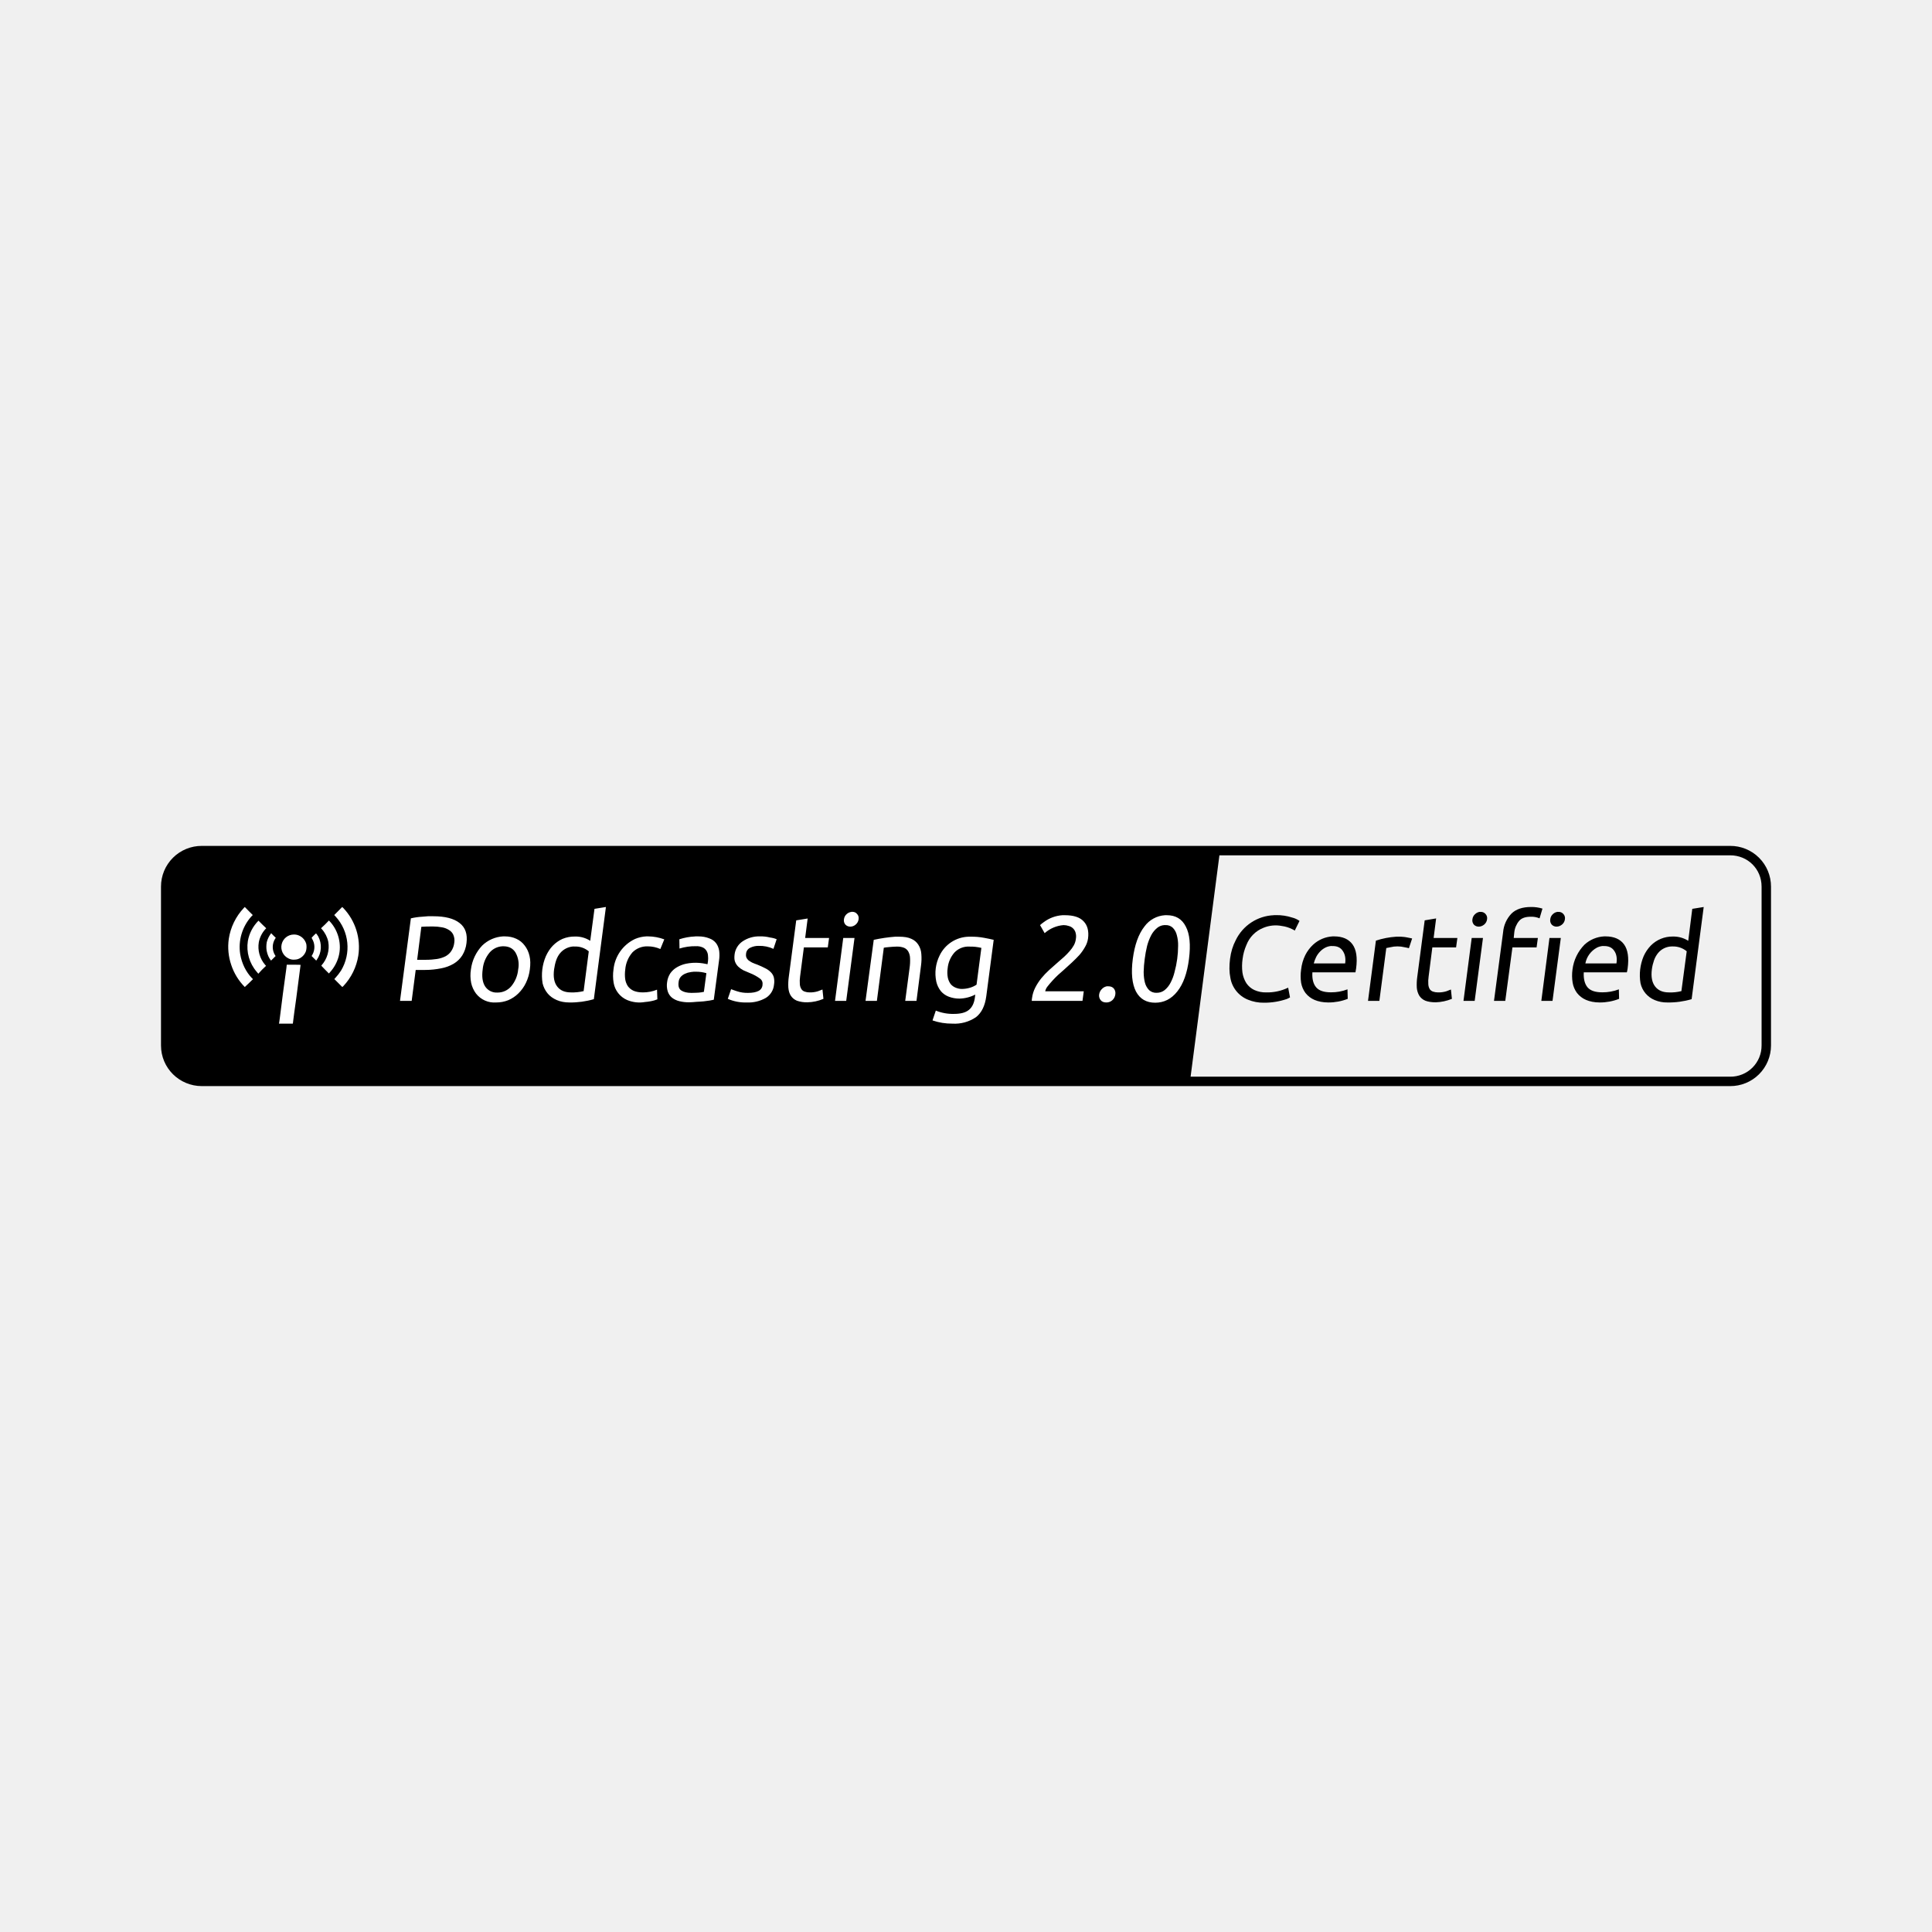
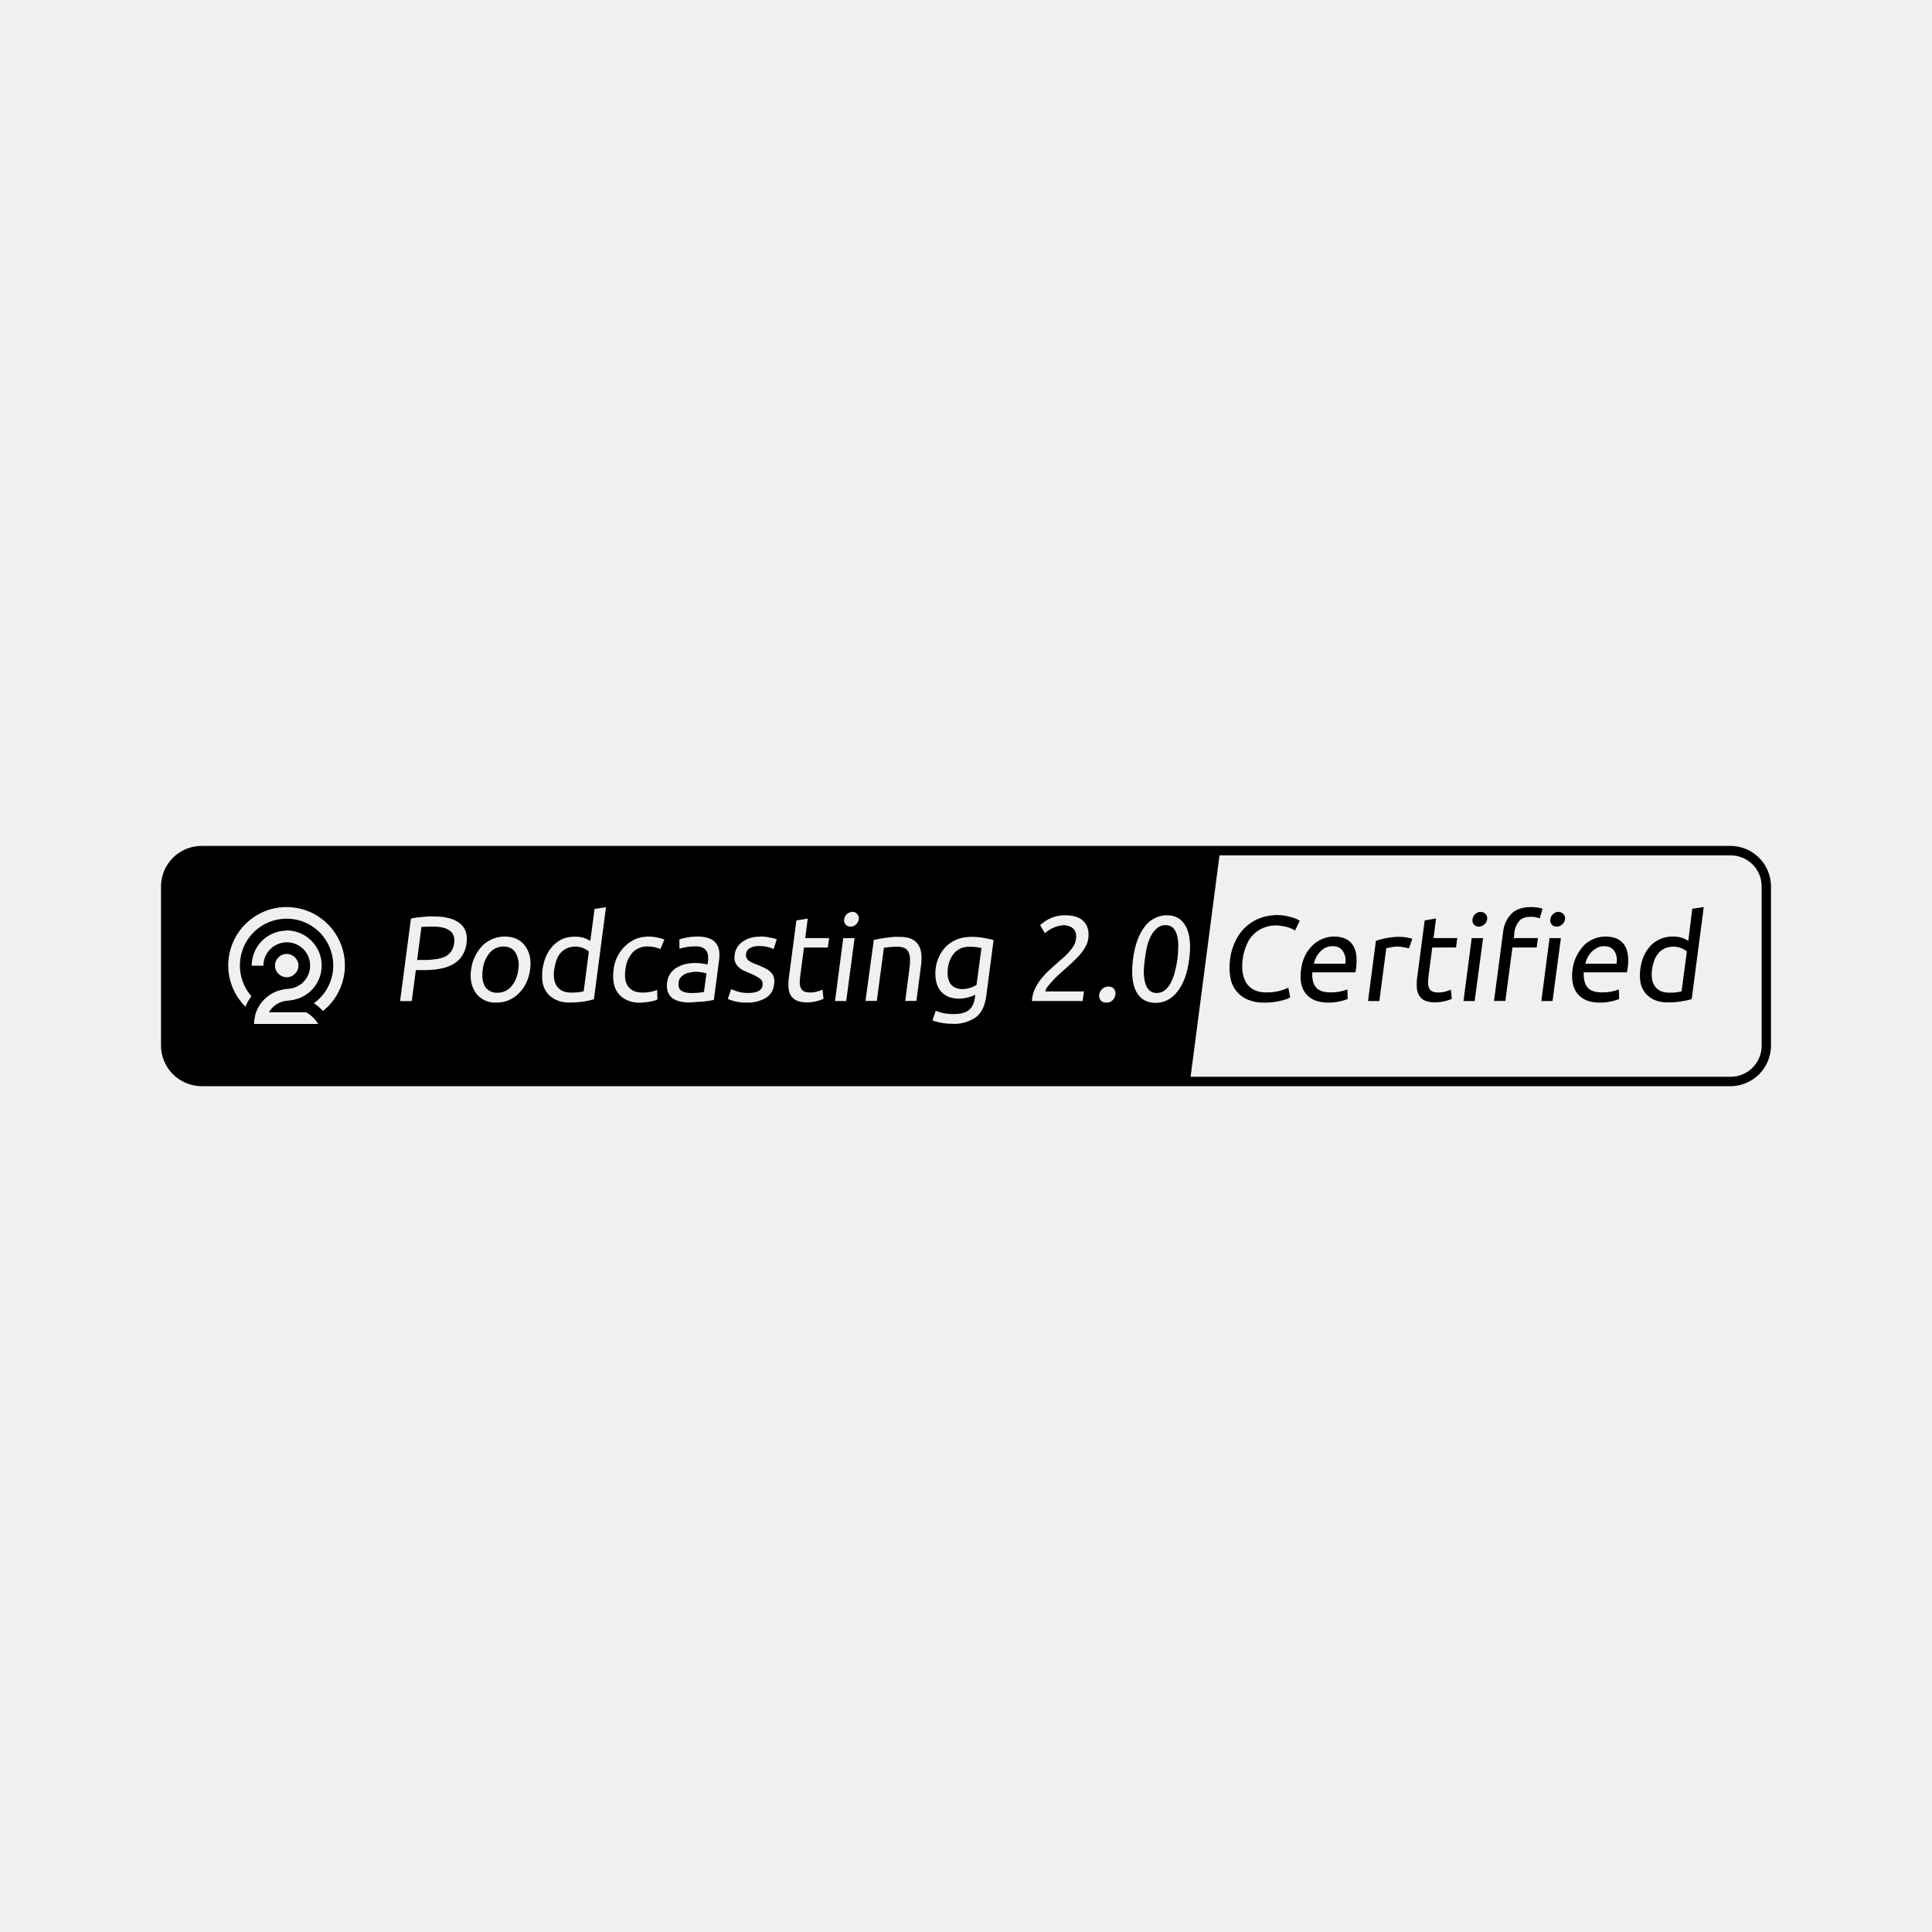
- <svg xmlns="http://www.w3.org/2000/svg" viewBox="0 0 24 24">
-   <path d="M2.508 10.508a.505.505 0 0 0-.508.506v1.973c0 .28.227.505.508.505h18.984a.505.505 0 0 0 .508-.505v-1.973a.505.505 0 0 0-.508-.506zm12.64.117h6.345c.218 0 .39.17.39.389v1.973a.386.386 0 0 1-.39.388H14.79z" />
-   <path d="m3.041 11.267.049.05.05.05-.017.017a.57.57 0 0 0-.139.47c.02.116.072.22.145.296l.014.013-.051.05-.051.048a.701.701 0 0 1-.168-.273.7.7 0 0 1-.031-.325.716.716 0 0 1 .187-.384zm1.21 0 .015.014a.704.704 0 0 1 .185.59.715.715 0 0 1-.187.38l-.012.01-.099-.099.013-.014a.675.675 0 0 0 .07-.09.565.565 0 0 0-.068-.674l-.016-.017zm3.276 0-.15 1.145a1.03 1.03 0 0 1-.303.041c-.06 0-.112-.01-.158-.03s-.084-.047-.113-.082a.309.309 0 0 1-.063-.127.61.61 0 0 1 .041-.336c.023-.05.051-.094.086-.13s.076-.065.121-.085a.387.387 0 0 1 .155-.029.33.33 0 0 1 .189.053l.053-.397zm3.051.06h.01c.025 0 .044.009.058.026.016.016.024.038.02.066s-.017.05-.037.067a.102.102 0 0 1-.066.025.082.082 0 0 1-.061-.025.08.08 0 0 1-.018-.067.101.101 0 0 1 .036-.066.104.104 0 0 1 .058-.025zm2.621.042h.028c.109 0 .187.025.234.076.048.05.067.12.055.213a.287.287 0 0 1-.037.105.607.607 0 0 1-.07.1c-.03.032-.06.063-.095.095l-.101.092-.068.06a1.317 1.317 0 0 0-.133.145.14.14 0 0 0-.028.059h.479l-.016.119h-.63l.001-.018.002-.015a.403.403 0 0 1 .04-.131.671.671 0 0 1 .076-.117.985.985 0 0 1 .097-.102l.106-.094.08-.07a.863.863 0 0 0 .068-.07.396.396 0 0 0 .053-.074.215.215 0 0 0 .025-.08.169.169 0 0 0-.004-.077.118.118 0 0 0-.084-.082.201.201 0 0 0-.066-.011.4.4 0 0 0-.234.1l-.057-.1a.393.393 0 0 1 .045-.036.434.434 0 0 1 .234-.087zm1.274 0h.021c.11 0 .188.046.236.14.05.094.062.228.04.403s-.07.31-.145.404c-.074.094-.166.14-.275.14s-.189-.046-.239-.14c-.048-.094-.062-.23-.039-.404s.071-.309.145-.403a.342.342 0 0 1 .256-.14zm-9.157.013h.067c.146 0 .255.028.326.084.072.055.1.138.086.248a.37.37 0 0 1-.053.155.322.322 0 0 1-.107.103.483.483 0 0 1-.155.057c-.06.012-.126.02-.199.02h-.117l-.05.384h-.145l.135-1.025a.81.81 0 0 1 .138-.02zm4.717.028-.031.242h.297l-.016.117h-.297l-.047.361a.435.435 0 0 0-.003.098c.002.025.01.045.02.06s.023.024.04.03a.18.18 0 0 0 .06.01.33.33 0 0 0 .104-.014l.057-.022.012.116a.529.529 0 0 1-.2.043.369.369 0 0 1-.13-.02c-.033-.014-.057-.035-.075-.062s-.027-.06-.031-.1a.687.687 0 0 1 .006-.137l.092-.699zm-5.947.025.02.021c.1.114.14.278.101.424a.473.473 0 0 1-.11.2l-.011.013-.049-.049c-.047-.049-.048-.048-.043-.052a.35.35 0 0 0 .084-.293.344.344 0 0 0-.08-.157l-.01-.011.05-.047zm-.875.002.051.051.045.043-.014.015a.336.336 0 0 0-.078.159.343.343 0 0 0 .078.28l.012.013-.05.048-.046.05-.02-.024a.473.473 0 0 1-.11-.383.477.477 0 0 1 .132-.252zm11.252.055a.153.153 0 0 0-.086.033.293.293 0 0 0-.076.092.64.64 0 0 0-.051.132 1.459 1.459 0 0 0-.03.163 1.409 1.409 0 0 0-.013.162c0 .05.006.096.016.134s.03.07.052.092a.128.128 0 0 0 .092.033c.038 0 .07-.01.1-.033a.285.285 0 0 0 .074-.092.56.56 0 0 0 .05-.134 1.253 1.253 0 0 0 .044-.325.452.452 0 0 0-.016-.132.194.194 0 0 0-.05-.092.123.123 0 0 0-.092-.033zm-9.084.017c-.062 0-.111.001-.145.004l-.052.41h.109c.05 0 .096-.004.137-.01a.363.363 0 0 0 .105-.033.2.2 0 0 0 .072-.064.234.234 0 0 0 .038-.104.175.175 0 0 0-.012-.1.13.13 0 0 0-.055-.06.228.228 0 0 0-.088-.033.628.628 0 0 0-.11-.01zm-2.01.084.027.028.03.029-.006.008a.194.194 0 0 0-.002.21l.006.008-.057.057a.27.27 0 0 1-.033-.053.326.326 0 0 1-.022-.072.328.328 0 0 1 .002-.105.304.304 0 0 1 .05-.104zm.557.002c.002 0 .019.023.027.037a.278.278 0 0 1-.017.29c-.005.005-.007.011-.008.011l-.057-.057.01-.017a.196.196 0 0 0-.004-.197.034.034 0 0 1-.006-.012c0-.003.052-.055.055-.055zm-.274.014a.16.16 0 0 1 .037.004.16.16 0 0 1 .116.115.2.2 0 0 1-.004.086.161.161 0 0 1-.102.101.151.151 0 0 1-.043.006.13.13 0 0 1-.072-.015.156.156 0 0 1 .068-.297zm2.598.023h.02c.053 0 .102.01.144.03a.263.263 0 0 1 .104.084c.028.036.049.08.06.13.012.05.012.105.004.166a.536.536 0 0 1-.049.168.46.46 0 0 1-.094.131.402.402 0 0 1-.126.084.399.399 0 0 1-.15.028.288.288 0 0 1-.25-.111.342.342 0 0 1-.06-.132.475.475 0 0 1-.003-.168.528.528 0 0 1 .14-.296.406.406 0 0 1 .26-.114zm1.78 0h.02a.597.597 0 0 1 .202.037l-.049.12a.384.384 0 0 0-.156-.033.254.254 0 0 0-.19.074.37.37 0 0 0-.09.214.452.452 0 0 0-.001.116.22.22 0 0 0 .033.09.179.179 0 0 0 .072.058c.03.013.07.02.115.02a.46.46 0 0 0 .176-.034l.004.12-.037.013c-.016.004-.033.009-.053.012a.582.582 0 0 1-.062.008.397.397 0 0 1-.225-.025.285.285 0 0 1-.166-.212.528.528 0 0 1-.002-.166.471.471 0 0 1 .268-.38.411.411 0 0 1 .14-.032zm.605 0h.037c.055 0 .1.009.137.024a.18.18 0 0 1 .086.06c.02.026.033.059.039.096a.434.434 0 0 1-.002.12l-.065.487-.05.01-.075.01c-.027.003-.057.004-.09.006a.991.991 0 0 1-.093.006.483.483 0 0 1-.12-.014.248.248 0 0 1-.091-.043.168.168 0 0 1-.053-.078.255.255 0 0 1-.008-.115.255.255 0 0 1 .041-.112.26.26 0 0 1 .082-.074.382.382 0 0 1 .111-.043.59.59 0 0 1 .17-.01.634.634 0 0 1 .078.012l.02.004.006-.039a.304.304 0 0 0 0-.068.124.124 0 0 0-.018-.059.108.108 0 0 0-.048-.043.187.187 0 0 0-.086-.015.652.652 0 0 0-.202.029l-.002-.115a.72.72 0 0 1 .195-.035zm.806 0a.462.462 0 0 1 .125.014.413.413 0 0 1 .05.01l.032.011-.04.12a.407.407 0 0 0-.182-.037.227.227 0 0 0-.106.023.089.089 0 0 0-.052.072.101.101 0 0 0 .002.045.108.108 0 0 0 .025.037.32.32 0 0 0 .047.03c.019.009.041.017.068.027.035.014.067.029.094.043a.24.24 0 0 1 .068.047.141.141 0 0 1 .04.064.225.225 0 0 1 .003.094.216.216 0 0 1-.101.164.436.436 0 0 1-.237.057.543.543 0 0 1-.236-.045l.041-.12c.015.007.04.014.074.026a.41.41 0 0 0 .137.02c.057 0 .1-.009.129-.024a.089.089 0 0 0 .05-.072c.005-.034-.004-.06-.029-.08a.544.544 0 0 0-.125-.069l-.082-.035c-.025-.013-.046-.028-.064-.045s-.032-.038-.041-.062-.01-.053-.006-.088a.23.23 0 0 1 .098-.164.366.366 0 0 1 .218-.063zm1.678.004h.05c.063 0 .113.008.151.026a.19.19 0 0 1 .088.074.24.24 0 0 1 .037.113.654.654 0 0 1-.004.147l-.056.437h-.14l.054-.408a.62.62 0 0 0 .006-.123.176.176 0 0 0-.022-.082.107.107 0 0 0-.054-.047.242.242 0 0 0-.092-.014l-.045.002-.049.004a.433.433 0 0 0-.04.004l-.024.004-.086.66h-.141l.102-.758a1.931 1.931 0 0 1 .265-.039zm.914 0h.024a.83.83 0 0 1 .168.014c.048.009.087.017.119.025l-.092.7c-.016.12-.058.205-.127.26a.472.472 0 0 1-.295.081.739.739 0 0 1-.246-.04l.041-.122a.56.56 0 0 0 .225.041c.083 0 .145-.016.185-.049.042-.033.067-.086.076-.158l.004-.033a.45.45 0 0 1-.197.05.37.37 0 0 1-.13-.023.24.24 0 0 1-.099-.068.296.296 0 0 1-.058-.12.497.497 0 0 1 .041-.324.412.412 0 0 1 .361-.234zm-1.558.016h.14l-.103.781h-.139zm-4.233.103a.224.224 0 0 0-.16.078.379.379 0 0 0-.086.21c-.012.088-.003.158.03.21a.17.17 0 0 0 .152.077.222.222 0 0 0 .172-.077.382.382 0 0 0 .087-.21.306.306 0 0 0-.033-.21c-.032-.052-.082-.078-.15-.078zm.887.002a.233.233 0 0 0-.17.082c-.021.025-.038.055-.05.09s-.02.073-.026.113c-.012.092 0 .163.039.213.038.05.095.073.17.073a.591.591 0 0 0 .158-.016l.064-.494a.252.252 0 0 0-.17-.06H7.13zm4.885.002a.238.238 0 0 0-.157.073.345.345 0 0 0-.085.197.343.343 0 0 0 .002.115.21.21 0 0 0 .035.08.158.158 0 0 0 .062.045c.025.01.05.016.076.016a.359.359 0 0 0 .106-.016.306.306 0 0 0 .078-.037l.06-.457a.567.567 0 0 0-.15-.016zm-8.452.225h.086c.048 0 .086.001.086.002l-.01.076-.044.34-.024.172-.013.101-.004.033-.002.008h-.172l.002-.006.008-.056.04-.315.042-.308zm5.051.088c-.011 0-.023.002-.035.004a.231.231 0 0 0-.068.02.154.154 0 0 0-.053.038.112.112 0 0 0-.027.065c-.007.05.003.085.033.105s.072.03.127.03c.033 0 .063-.002.088-.003a.458.458 0 0 0 .066-.01l.031-.232a.448.448 0 0 0-.129-.018h-.033zm5.145.18h.01c.03 0 .055.01.07.03s.021.044.017.07a.115.115 0 0 1-.035.071.108.108 0 0 1-.078.03c-.03 0-.055-.01-.07-.03a.09.09 0 0 1-.018-.07.117.117 0 0 1 .037-.07.107.107 0 0 1 .067-.032z" fill="#fff" />
-   <path d="M19.018 11.267c-.105 0-.186.027-.242.082a.38.38 0 0 0-.104.232l-.113.852h.14l.089-.664h.3l.016-.117h-.3l.007-.069a.264.264 0 0 1 .059-.142c.03-.036.079-.053.144-.053a.257.257 0 0 1 .111.02l.036-.121a.457.457 0 0 0-.143-.02zm2.147 0-.143.023-.05.397a.341.341 0 0 0-.191-.053.377.377 0 0 0-.275.113.46.46 0 0 0-.088.131.609.609 0 0 0-.039.336.295.295 0 0 0 .176.209.39.39 0 0 0 .158.03 1.004 1.004 0 0 0 .301-.041l.15-1.145zm-2.78.06a.104.104 0 0 0-.058.026.1.1 0 0 0-.036.066.08.08 0 0 0 .018.067.082.082 0 0 0 .06.025c.026 0 .048-.01.067-.025a.1.1 0 0 0 .037-.067.076.076 0 0 0-.02-.066.073.073 0 0 0-.058-.025h-.01zm.967 0a.104.104 0 0 0-.059.026.1.1 0 0 0-.035.066.08.08 0 0 0 .018.067.082.082 0 0 0 .06.025c.025 0 .048-.01.067-.025a.1.1 0 0 0 .037-.067.076.076 0 0 0-.02-.066.073.073 0 0 0-.058-.025h-.01zm-3.527.042a.55.55 0 0 0-.475.312c-.035.067-.059.143-.07.23s-.01.167.004.235a.356.356 0 0 0 .22.273.498.498 0 0 0 .196.037.86.86 0 0 0 .285-.046.304.304 0 0 0 .04-.02l-.023-.121a.595.595 0 0 1-.273.059.336.336 0 0 1-.148-.03.248.248 0 0 1-.098-.084.341.341 0 0 1-.049-.133.628.628 0 0 1 .002-.17.616.616 0 0 1 .047-.171.373.373 0 0 1 .213-.215.399.399 0 0 1 .228-.022.397.397 0 0 1 .123.037.209.209 0 0 1 .037.02l.059-.12a.266.266 0 0 0-.092-.042.615.615 0 0 0-.2-.03h-.026zm2.015.04-.142.024-.092.7a.686.686 0 0 0-.006.136.231.231 0 0 0 .031.1.165.165 0 0 0 .075.062c.033.013.077.02.13.02a.576.576 0 0 0 .2-.043l-.012-.116-.057.022a.328.328 0 0 1-.103.014.192.192 0 0 1-.063-.01.082.082 0 0 1-.04-.03.136.136 0 0 1-.018-.06.438.438 0 0 1 .004-.098l.046-.361h.295l.016-.117h-.295l.031-.242zm-1.285.223a.391.391 0 0 0-.242.102.463.463 0 0 0-.098.13.534.534 0 0 0-.052.18.555.555 0 0 0 0 .164.3.3 0 0 0 .054.127.284.284 0 0 0 .112.086c.047.02.105.032.173.032a.652.652 0 0 0 .24-.045l-.003-.118a.558.558 0 0 1-.205.037c-.088 0-.148-.02-.184-.062s-.052-.104-.047-.186h.535l.004-.025.004-.023c.018-.135.003-.234-.045-.3-.047-.065-.123-.099-.228-.099zm3.373 0a.391.391 0 0 0-.244.102.534.534 0 0 0-.15.31.552.552 0 0 0 .002.164.3.3 0 0 0 .054.127.284.284 0 0 0 .112.086c.047.02.103.032.171.032a.652.652 0 0 0 .24-.045l-.003-.118a.558.558 0 0 1-.205.037c-.088 0-.148-.02-.184-.062-.035-.042-.051-.104-.047-.186h.535c.002-.008.005-.016.006-.025l.004-.023c.018-.135.003-.234-.045-.3-.047-.065-.125-.099-.23-.099zm-2.584.004a1 1 0 0 0-.252.049l-.098.748h.141l.086-.656.05-.01a.371.371 0 0 1 .177 0c.025.005.044.008.054.012l.04-.121a.171.171 0 0 0-.028-.006.33.33 0 0 0-.04-.008.348.348 0 0 0-.046-.006c-.015-.002-.027-.002-.039-.002zm.938.016-.102.781h.139l.103-.781zm.966 0-.101.781h.139l.103-.781h-.14zm-2.705.1h.012c.057 0 .098.019.125.06.028.04.039.093.03.156h-.39a.414.414 0 0 1 .03-.08.276.276 0 0 1 .049-.068.238.238 0 0 1 .068-.05.195.195 0 0 1 .076-.019zm3.373 0h.012c.057 0 .098.019.125.06.028.04.037.093.027.156h-.386a.283.283 0 0 1 .145-.197.205.205 0 0 1 .077-.02zm.852.005h.014a.262.262 0 0 1 .171.06l-.066.495a.539.539 0 0 1-.156.016c-.075 0-.132-.024-.17-.073-.039-.05-.053-.121-.041-.213.005-.04.015-.078.027-.113s.03-.065.05-.09a.225.225 0 0 1 .17-.082z" />
+ <svg xmlns="http://www.w3.org/2000/svg" version="1.1" viewBox="0 0 24 24" xml:space="preserve">
+   <path d="m2.508 10.508a0.505 0.505 0 0 0-0.508 0.506v1.973c0 0.28 0.227 0.506 0.508 0.506h18.984a0.505 0.505 0 0 0 0.508-0.506v-1.973a0.505 0.505 0 0 0-0.508-0.506h-18.984zm12.641 0.117h6.344c0.218 0 0.391 0.17 0.391 0.389v1.973a0.386 0.386 0 0 1-0.391 0.389h-6.703l0.359-2.75zm-11.619 0.643c0.01-4.27e-4 0.021 0 0.031 0 0.328 0 0.614 0.221 0.699 0.537 0.075 0.281-0.025 0.576-0.248 0.754-0.033-0.037-0.071-0.069-0.113-0.096 0.195-0.139 0.284-0.386 0.221-0.621-0.068-0.254-0.296-0.43-0.559-0.43-0.263 0-0.493 0.176-0.561 0.43-0.051 0.191-0.002 0.391 0.123 0.533-0.03 0.041-0.056 0.084-0.074 0.131-0.181-0.18-0.258-0.446-0.189-0.701 0.082-0.307 0.355-0.524 0.67-0.537zm3.998 0-0.15 1.145c-0.098 0.029-0.2 0.042-0.303 0.041-0.06 0-0.112-0.009-0.158-0.029-0.046-0.02-0.084-0.047-0.113-0.082-0.031-0.037-0.052-0.08-0.062-0.127-0.018-0.114-0.004-0.23 0.041-0.336 0.023-0.05 0.051-0.095 0.086-0.131 0.035-0.036 0.076-0.066 0.121-0.086 0.049-0.02 0.101-0.028 0.154-0.027 0.067-0.002 0.133 0.016 0.189 0.053l0.053-0.398 0.143-0.021zm11.49 0c-0.105 0-0.186 0.027-0.242 0.082a0.38 0.38 0 0 0-0.104 0.23l-0.113 0.854h0.141l0.088-0.664h0.301l0.016-0.117h-0.299l0.006-0.07a0.264 0.264 0 0 1 0.059-0.141c0.03-0.036 0.08-0.053 0.145-0.053a0.257 0.257 0 0 1 0.111 0.02l0.035-0.121a0.457 0.457 0 0 0-0.143-0.02zm2.147 0-0.143 0.021-0.049 0.398a0.341 0.341 0 0 0-0.191-0.053 0.377 0.377 0 0 0-0.275 0.111 0.46 0.46 0 0 0-0.088 0.133 0.609 0.609 0 0 0-0.039 0.336 0.295 0.295 0 0 0 0.176 0.209 0.39 0.39 0 0 0 0.158 0.029 1.004 1.004 0 0 0 0.301-0.041l0.15-1.145zm-10.586 0.059h0.01c0.025 0 0.045 0.01 0.059 0.027 0.016 0.016 0.024 0.038 0.02 0.066-4e-3 0.028-0.017 0.049-0.037 0.066-0.018 0.016-0.04 0.025-0.064 0.025-0.023 5.66e-4 -0.047-0.009-0.062-0.025-0.016-0.018-0.022-0.042-0.018-0.066 0.003-0.026 0.015-0.05 0.035-0.066 0.016-0.014 0.037-0.023 0.059-0.025v-0.002zm7.807 0a0.104 0.104 0 0 0-0.059 0.027 0.1 0.1 0 0 0-0.035 0.066 0.08 0.08 0 0 0 0.018 0.066 0.082 0.082 0 0 0 0.061 0.025c0.026 0 0.047-0.01 0.066-0.025a0.1 0.1 0 0 0 0.037-0.066 0.076 0.076 0 0 0-0.02-0.066 0.073 0.073 0 0 0-0.059-0.025h-0.01v-0.002zm0.967 0a0.104 0.104 0 0 0-0.059 0.027 0.1 0.1 0 0 0-0.035 0.066 0.08 0.08 0 0 0 0.018 0.066 0.082 0.082 0 0 0 0.061 0.025c0.025 0 0.047-0.01 0.066-0.025a0.1 0.1 0 0 0 0.037-0.066 0.076 0.076 0 0 0-0.02-0.066 0.073 0.073 0 0 0-0.059-0.025h-0.01v-0.002zm-3.527 0.041v0.002a0.55 0.55 0 0 0-0.475 0.312c-0.035 0.067-0.059 0.142-0.07 0.229s-0.01 0.168 0.004 0.236a0.356 0.356 0 0 0 0.221 0.273 0.498 0.498 0 0 0 0.195 0.035 0.86 0.86 0 0 0 0.285-0.045 0.304 0.304 0 0 0 0.041-0.02l-0.023-0.121a0.595 0.595 0 0 1-0.273 0.059 0.336 0.336 0 0 1-0.148-0.029 0.248 0.248 0 0 1-0.098-0.084 0.341 0.341 0 0 1-0.049-0.135 0.628 0.628 0 0 1 0.002-0.17 0.616 0.616 0 0 1 0.047-0.17 0.373 0.373 0 0 1 0.213-0.215 0.399 0.399 0 0 1 0.229-0.021 0.397 0.397 0 0 1 0.123 0.035 0.209 0.209 0 0 1 0.037 0.021l0.059-0.121a0.266 0.266 0 0 0-0.092-0.041 0.615 0.615 0 0 0-0.199-0.031h-0.027zm-2.625 0.002h0.029c0.109 0 0.185 0.025 0.232 0.076 0.048 0.05 0.069 0.12 0.057 0.213-0.005 0.037-0.018 0.073-0.037 0.105-0.02 0.036-0.044 0.069-0.07 0.1-0.03 0.032-0.061 0.064-0.096 0.096l-0.102 0.092-0.066 0.059c-0.048 0.045-0.094 0.095-0.135 0.146-0.014 0.017-0.023 0.037-0.027 0.059h0.479l-0.016 0.119h-0.629v-0.018l0.002-0.016c0.006-0.046 0.02-0.09 0.041-0.131 0.021-0.042 0.047-0.081 0.076-0.117 0.03-0.036 0.061-0.07 0.096-0.102l0.107-0.096 0.078-0.068c0.024-0.022 0.047-0.046 0.068-0.07 0.02-0.023 0.038-0.048 0.053-0.074 0.013-0.025 0.022-0.052 0.025-0.08 0.005-0.026 0.003-0.051-0.004-0.076-0.011-0.04-0.043-0.072-0.084-0.082-0.021-0.007-0.044-0.012-0.066-0.012-0.087 0.007-0.167 0.042-0.232 0.1l-0.059-0.1c0.014-0.013 0.029-0.026 0.045-0.037 0.068-0.051 0.15-0.08 0.234-0.086zm1.275 0h0.02c0.11 0 0.188 0.047 0.236 0.141 0.05 0.094 0.063 0.227 0.041 0.402-0.022 0.175-0.071 0.31-0.146 0.404-0.074 0.094-0.164 0.141-0.273 0.141-0.109 0-0.19-0.047-0.24-0.141-0.048-0.094-0.062-0.23-0.039-0.404 0.023-0.174 0.071-0.308 0.145-0.402 0.06-0.083 0.156-0.135 0.258-0.141zm-9.158 0.014h0.066c0.146 1e-6 0.255 0.028 0.326 0.084 0.072 0.055 0.1 0.138 0.086 0.248-0.006 0.055-0.024 0.107-0.053 0.154-0.027 0.042-0.064 0.078-0.107 0.104-0.048 0.028-0.1 0.047-0.154 0.057-0.06 0.012-0.126 0.02-0.199 0.02h-0.117l-0.051 0.385h-0.145l0.135-1.025c0.045-0.011 0.092-0.017 0.139-0.02l0.074-0.006zm12.523 0.025-0.143 0.025-0.092 0.699a0.686 0.686 0 0 0-0.006 0.137 0.231 0.231 0 0 0 0.031 0.1 0.165 0.165 0 0 0 0.074 0.062c0.033 0.013 0.078 0.02 0.131 0.02a0.576 0.576 0 0 0 0.199-0.043l-0.012-0.115-0.057 0.021a0.328 0.328 0 0 1-0.104 0.014 0.192 0.192 0 0 1-0.062-0.01 0.082 0.082 0 0 1-0.039-0.031 0.136 0.136 0 0 1-0.02-0.059 0.438 0.438 0 0 1 0.004-0.098l0.047-0.361h0.295l0.016-0.117h-0.295l0.031-0.242v-0.002zm-7.807 0.002-0.031 0.242h0.297l-0.016 0.117h-0.297l-0.047 0.361c-0.005 0.032-0.007 0.065-0.004 0.098 2e-3 0.025 0.011 0.044 0.021 0.059 0.01 0.015 0.022 0.025 0.039 0.031 0.019 0.007 0.04 0.01 0.061 0.01 0.035 9.11e-4 0.07-0.003 0.104-0.014l0.057-0.021 0.012 0.115c-0.063 0.027-0.13 0.042-0.199 0.043-0.044 0.001-0.087-0.005-0.129-0.02-0.033-0.014-0.058-0.035-0.076-0.062-0.018-0.027-0.027-0.06-0.031-0.1-0.003-0.046-7.051e-4 -0.091 0.006-0.137l0.092-0.699 0.143-0.023zm4.43 0.082c-0.031 0.002-0.061 0.014-0.086 0.033-0.031 0.025-0.057 0.056-0.076 0.092-0.022 0.042-0.039 0.085-0.051 0.131-0.013 0.054-0.022 0.109-0.029 0.164-0.007 0.054-0.012 0.108-0.014 0.162 0 0.05 0.008 0.097 0.018 0.135 0.01 0.038 0.029 0.07 0.051 0.092 0.025 0.023 0.058 0.035 0.092 0.033 0.038 0 0.07-0.01 0.1-0.033 0.031-0.025 0.056-0.056 0.074-0.092 0.022-0.042 0.04-0.088 0.051-0.135 0.029-0.106 0.043-0.216 0.043-0.326 0.001-0.045-0.004-0.088-0.016-0.131-0.008-0.035-0.024-0.066-0.049-0.092-0.025-0.023-0.058-0.035-0.092-0.033h-0.016zm-9.084 0.018c-0.062 0-0.111 9.06e-4 -0.145 0.004l-0.053 0.41h0.109c0.05 0 0.096-0.006 0.137-0.012 0.036-0.006 0.072-0.015 0.105-0.031 0.029-0.015 0.054-0.038 0.072-0.064 0.021-0.031 0.033-0.066 0.037-0.104 0.006-0.034 0.002-0.07-0.012-0.102-0.011-0.025-0.03-0.045-0.055-0.059-0.027-0.017-0.057-0.028-0.088-0.033-0.036-0.007-0.072-0.01-0.109-0.01zm-1.824 0.047c0.004-4.4e-5 0.008-5.8e-5 0.012 0 0.111 0.002 0.219 0.047 0.301 0.129 0.124 0.124 0.161 0.31 0.094 0.473-0.063 0.153-0.208 0.256-0.371 0.268v0.002c-0.108 0-0.202 0.058-0.252 0.145h0.463c0.061 0.035 0.113 0.085 0.15 0.145h-0.797c0-0.035 0.006-0.071 0.014-0.104v-0.006c0.02-0.074 0.059-0.141 0.113-0.195 0.072-0.073 0.171-0.121 0.279-0.129v-0.002c0.118 0 0.223-0.069 0.268-0.178 0.045-0.108 0.021-0.233-0.062-0.316-0.083-0.083-0.208-0.107-0.316-0.062-0.109 0.045-0.18 0.15-0.18 0.268h-0.145c0-0.176 0.105-0.335 0.268-0.402 0.052-0.022 0.108-0.033 0.162-0.033zm2.695 0.076h0.02c0.053 0 0.103 0.009 0.145 0.029 0.041 0.019 0.077 0.047 0.104 0.084 0.028 0.036 0.05 0.081 0.061 0.131 0.012 0.05 0.012 0.105 0.004 0.166-0.007 0.058-0.023 0.115-0.049 0.168-0.023 0.049-0.055 0.093-0.094 0.131-0.036 0.036-0.08 0.064-0.127 0.084-0.048 0.019-0.097 0.028-0.148 0.027-0.097 0.007-0.191-0.035-0.25-0.111-0.029-0.039-0.05-0.083-0.061-0.131-0.011-0.055-0.013-0.112-0.004-0.168 0.014-0.111 0.064-0.216 0.141-0.297 0.07-0.068 0.162-0.108 0.26-0.113zm1.779 0h0.002 0.02c0.069 5.72e-4 0.136 0.013 0.201 0.037l-0.049 0.119c-0.049-0.022-0.103-0.033-0.156-0.033-0.071-3e-3 -0.139 0.024-0.189 0.074-0.052 0.06-0.084 0.136-0.09 0.215-0.005 0.038-0.007 0.077-0.002 0.115 0.004 0.032 0.016 0.063 0.033 0.09 0.019 0.025 0.044 0.046 0.072 0.059 0.03 0.013 0.07 0.02 0.115 0.02 0.06 3.18e-4 0.12-0.01 0.176-0.033l0.004 0.119-0.037 0.014c-0.016 4e-3 -0.033 0.009-0.053 0.012-0.021 0.004-0.042 0.006-0.062 0.008-0.076 0.014-0.154 0.005-0.225-0.025-0.087-0.038-0.15-0.117-0.166-0.211-0.009-0.055-0.01-0.111-0.002-0.166 0.016-0.165 0.118-0.31 0.268-0.381 0.044-0.019 0.092-0.029 0.141-0.031zm0.605 0h0.037c0.055 1e-6 0.1 0.008 0.137 0.023 0.034 0.011 0.064 0.032 0.086 0.061 0.02 0.026 0.033 0.059 0.039 0.096 0.005 0.04 0.004 0.079-0.002 0.119l-0.064 0.488-0.051 0.01-0.074 0.01c-0.027 3e-3 -0.057 0.004-0.09 0.006-0.031 0.004-0.063 0.005-0.094 0.006-0.04 3.74e-4 -0.08-0.004-0.119-0.014-0.033-8e-3 -0.065-0.023-0.092-0.043-0.025-0.02-0.043-0.048-0.053-0.078-0.011-0.037-0.014-0.077-0.008-0.115 0.005-0.04 0.019-0.078 0.041-0.111 0.022-0.03 0.05-0.056 0.082-0.074 0.035-0.02 0.072-0.035 0.111-0.043 0.056-0.012 0.113-0.015 0.17-0.01 0.026 0.002 0.052 0.006 0.078 0.012l0.02 0.004 0.006-0.039c0.003-0.023 0.003-0.046 0-0.068-9.351e-4 -0.021-0.007-0.041-0.018-0.059-0.011-0.019-0.029-0.034-0.049-0.043-0.027-0.012-0.056-0.017-0.086-0.016-0.068-9.97e-4 -0.136 0.009-0.201 0.029l-0.002-0.115c0.063-0.021 0.129-0.033 0.195-0.035zm0.807 0c0.042-0.001 0.084 0.003 0.125 0.014 0.017 0.002 0.034 0.005 0.051 0.01l0.031 0.012-0.039 0.119c-0.057-0.026-0.121-0.039-0.184-0.037-0.037-1e-3 -0.073 0.007-0.105 0.023-0.029 0.013-0.049 0.041-0.053 0.072-0.003 0.015-0.002 0.03 0.002 0.045 0.006 0.014 0.015 0.027 0.025 0.037 0.015 0.011 0.03 0.021 0.047 0.029 0.019 9e-3 0.041 0.017 0.068 0.027 0.035 0.014 0.067 0.029 0.094 0.043 0.025 0.012 0.049 0.027 0.068 0.047 0.019 0.017 0.034 0.04 0.041 0.064 0.008 0.031 0.008 0.063 0.002 0.094-0.006 0.067-0.044 0.128-0.102 0.164-0.072 0.041-0.154 0.061-0.236 0.057-0.081 0.003-0.162-0.012-0.236-0.045l0.041-0.121c0.015 7e-3 0.04 0.015 0.074 0.027 0.044 0.014 0.09 0.021 0.137 0.02 0.057 0 0.1-0.008 0.129-0.023 0.028-0.014 0.048-0.041 0.051-0.072 5e-3 -0.034-0.004-0.06-0.029-0.08-0.038-0.028-0.08-0.051-0.125-0.068l-0.082-0.035c-0.025-0.013-0.046-0.028-0.064-0.045s-0.032-0.038-0.041-0.062c-9e-3 -0.024-0.01-0.053-0.006-0.088 0.007-0.066 0.043-0.126 0.098-0.164 0.064-0.044 0.141-0.065 0.219-0.062zm7.113 0a0.391 0.391 0 0 0-0.242 0.102 0.463 0.463 0 0 0-0.098 0.129 0.534 0.534 0 0 0-0.053 0.182 0.555 0.555 0 0 0 0 0.162 0.3 0.3 0 0 0 0.055 0.129 0.284 0.284 0 0 0 0.111 0.086c0.047 0.02 0.106 0.031 0.174 0.031a0.652 0.652 0 0 0 0.24-0.045l-0.004-0.119a0.558 0.558 0 0 1-0.205 0.037c-0.088 0-0.148-0.019-0.184-0.061s-0.052-0.105-0.047-0.188h0.535l0.004-0.023 0.004-0.023c0.018-0.135 0.003-0.235-0.045-0.301-0.047-0.065-0.124-0.098-0.229-0.098h-0.018zm3.373 0a0.391 0.391 0 0 0-0.244 0.102 0.534 0.534 0 0 0-0.15 0.311 0.552 0.552 0 0 0 0.002 0.162 0.3 0.3 0 0 0 0.055 0.129 0.284 0.284 0 0 0 0.111 0.086c0.047 0.02 0.104 0.031 0.172 0.031a0.652 0.652 0 0 0 0.24-0.045l-0.004-0.119a0.558 0.558 0 0 1-0.205 0.037c-0.088 0-0.148-0.019-0.184-0.061-0.035-0.042-0.051-0.105-0.047-0.188h0.535c2e-3 -8e-3 0.005-0.014 0.006-0.023l0.004-0.023c0.018-0.135 0.003-0.235-0.045-0.301-0.047-0.065-0.125-0.098-0.23-0.098h-0.016zm-8.809 0.004h0.051c0.063 0 0.112 0.007 0.15 0.025 0.036 0.015 0.067 0.041 0.088 0.074 0.022 0.034 0.034 0.073 0.037 0.113 0.004 0.049 0.003 0.098-0.004 0.146l-0.057 0.438h-0.139l0.053-0.408c0.006-0.041 0.008-0.082 0.006-0.123-5.33e-4 -0.029-0.008-0.057-0.021-0.082-0.012-0.021-0.03-0.038-0.053-0.047-0.029-0.011-0.062-0.015-0.094-0.014l-0.045 0.002-0.049 0.004c-0.013 7.13e-4 -0.026 0.002-0.039 0.004l-0.023 0.004-0.088 0.66h-0.141l0.104-0.758c0.087-0.019 0.175-0.032 0.264-0.039zm0.914 0h0.023c0.056-1e-3 0.115 0.003 0.17 0.014 0.048 9e-3 0.085 0.017 0.117 0.025l-0.092 0.699c-0.016 0.12-0.058 0.205-0.127 0.26-0.087 0.059-0.19 0.089-0.295 0.082-0.084 6.91e-4 -0.167-0.014-0.246-0.041l0.041-0.121c0.071 0.029 0.148 0.043 0.225 0.041 0.083 0 0.146-0.016 0.186-0.049 0.042-0.033 0.067-0.086 0.076-0.158l0.004-0.033c-0.061 0.031-0.129 0.047-0.197 0.049-0.044 1.89e-4 -0.087-0.006-0.129-0.021-0.038-0.014-0.073-0.038-0.1-0.068-0.028-0.035-0.049-0.077-0.059-0.121-0.023-0.11-0.009-0.224 0.041-0.324 0.067-0.14 0.207-0.228 0.361-0.232zm5.311 0a1 1 0 0 0-0.252 0.049l-0.098 0.748h0.141l0.086-0.656 0.051-0.01a0.371 0.371 0 0 1 0.176 0c0.025 5e-3 0.045 0.008 0.055 0.012l0.041-0.121a0.171 0.171 0 0 0-0.029-0.006 0.33 0.33 0 0 0-0.039-0.008 0.348 0.348 0 0 0-0.047-0.006c-0.015-2e-3 -0.027-0.002-0.039-0.002h-0.045zm-6.869 0.016h0.141l-0.104 0.781h-0.139l0.102-0.781zm7.807 0-0.102 0.781h0.139l0.104-0.781h-0.141zm0.967 0-0.102 0.781h0.139l0.104-0.781h-0.141zm-2.705 0.1h0.012c0.057 0 0.098 0.02 0.125 0.061 0.028 0.04 0.04 0.093 0.031 0.156h-0.391a0.414 0.414 0 0 1 0.029-0.08 0.276 0.276 0 0 1 0.049-0.068 0.238 0.238 0 0 1 0.068-0.051 0.195 0.195 0 0 1 0.076-0.018zm3.373 0h0.012c0.057 0 0.098 0.02 0.125 0.061 0.028 0.04 0.037 0.093 0.027 0.156h-0.387a0.283 0.283 0 0 1 0.146-0.197 0.205 0.205 0 0 1 0.076-0.02zm-13.674 0.004c-0.062 0.003-0.12 0.031-0.16 0.078-0.049 0.06-0.079 0.132-0.086 0.209-0.012 0.088-0.004 0.159 0.029 0.211 0.033 0.051 0.092 0.08 0.152 0.076 0.066 0.001 0.129-0.026 0.172-0.076 0.05-0.06 0.081-0.134 0.088-0.211 0.014-0.072 0.003-0.145-0.033-0.209-0.032-0.052-0.082-0.078-0.15-0.078h-0.012zm0.887 0.002c-0.066 0.002-0.127 0.032-0.17 0.082-0.021 0.025-0.037 0.055-0.049 0.09-0.012 0.035-0.021 0.073-0.027 0.113-0.012 0.092 6.05e-5 0.163 0.039 0.213 0.038 0.05 0.095 0.072 0.17 0.072 0.053 0.002 0.106-0.003 0.158-0.016l0.064-0.494c-0.047-0.04-0.108-0.062-0.17-0.061h-0.014-0.002zm13.639 0h0.014a0.262 0.262 0 0 1 0.172 0.059l-0.066 0.496a0.539 0.539 0 0 1-0.156 0.016c-0.075 0-0.132-0.023-0.17-0.072-0.039-0.05-0.053-0.121-0.041-0.213 5e-3 -0.04 0.015-0.078 0.027-0.113 0.012-0.035 0.031-0.065 0.051-0.09a0.225 0.225 0 0 1 0.17-0.082zm-8.754 0.002c-0.06 0.004-0.115 0.029-0.156 0.072-0.049 0.055-0.077 0.124-0.084 0.197-0.006 0.038-0.005 0.077 0.002 0.115 0.006 0.029 0.016 0.056 0.033 0.08 0.017 0.02 0.038 0.035 0.062 0.045 0.025 0.01 0.05 0.016 0.076 0.016 0.036 2e-6 0.071-0.005 0.105-0.016 0.028-0.009 0.054-0.021 0.078-0.037l0.061-0.457c-0.049-0.012-0.1-0.017-0.15-0.016h-0.027zm-8.469 0.088c0.005-5.02e-4 0.011 0 0.016 0 0.079 0 0.145 0.065 0.145 0.145 0 0.079-0.065 0.145-0.145 0.145-0.079 0-0.146-0.065-0.146-0.145 0-0.074 0.058-0.137 0.131-0.145zm5.068 0.223v0.002c-0.011 0-0.023 0.002-0.035 0.004-0.024 0.003-0.047 0.009-0.068 0.02-0.02 0.009-0.038 0.023-0.053 0.039-0.016 0.018-0.026 0.04-0.027 0.064-7e-3 0.05 0.003 0.085 0.033 0.105 0.03 0.02 0.072 0.029 0.127 0.029 0.033 0 0.063-0.003 0.088-0.004 0.022-0.002 0.045-0.005 0.066-0.01l0.031-0.23c-0.042-0.012-0.085-0.02-0.129-0.02h-0.033zm5.144 0.182h0.012c0.03 0 0.053 0.009 0.068 0.029s0.022 0.044 0.018 0.07c-0.003 0.027-0.015 0.053-0.035 0.072-0.021 0.02-0.049 0.03-0.078 0.029-0.03 0-0.055-0.009-0.07-0.029-0.016-0.02-0.022-0.045-0.018-0.07 0.004-0.027 0.017-0.052 0.037-0.07 0.018-0.018 0.041-0.029 0.066-0.031z" />
</svg>
